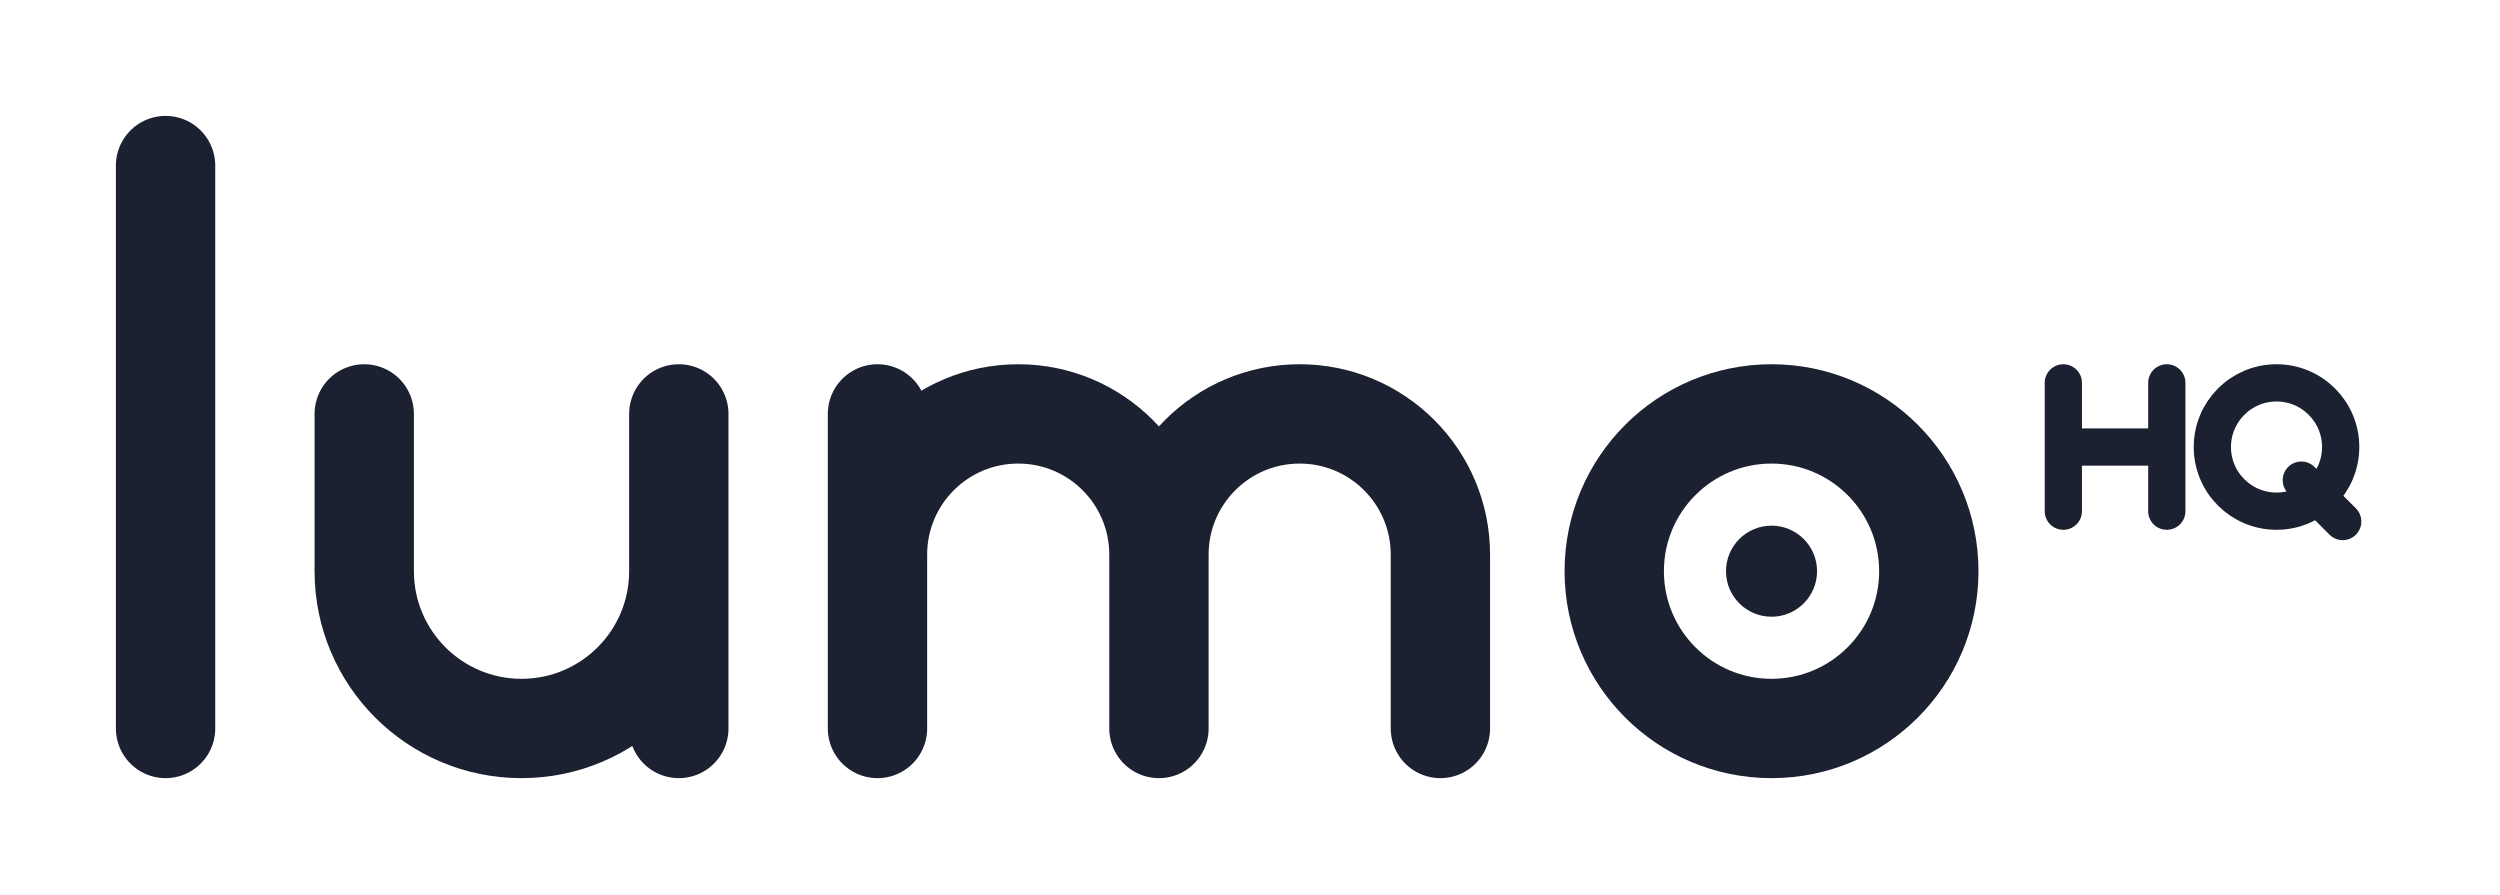
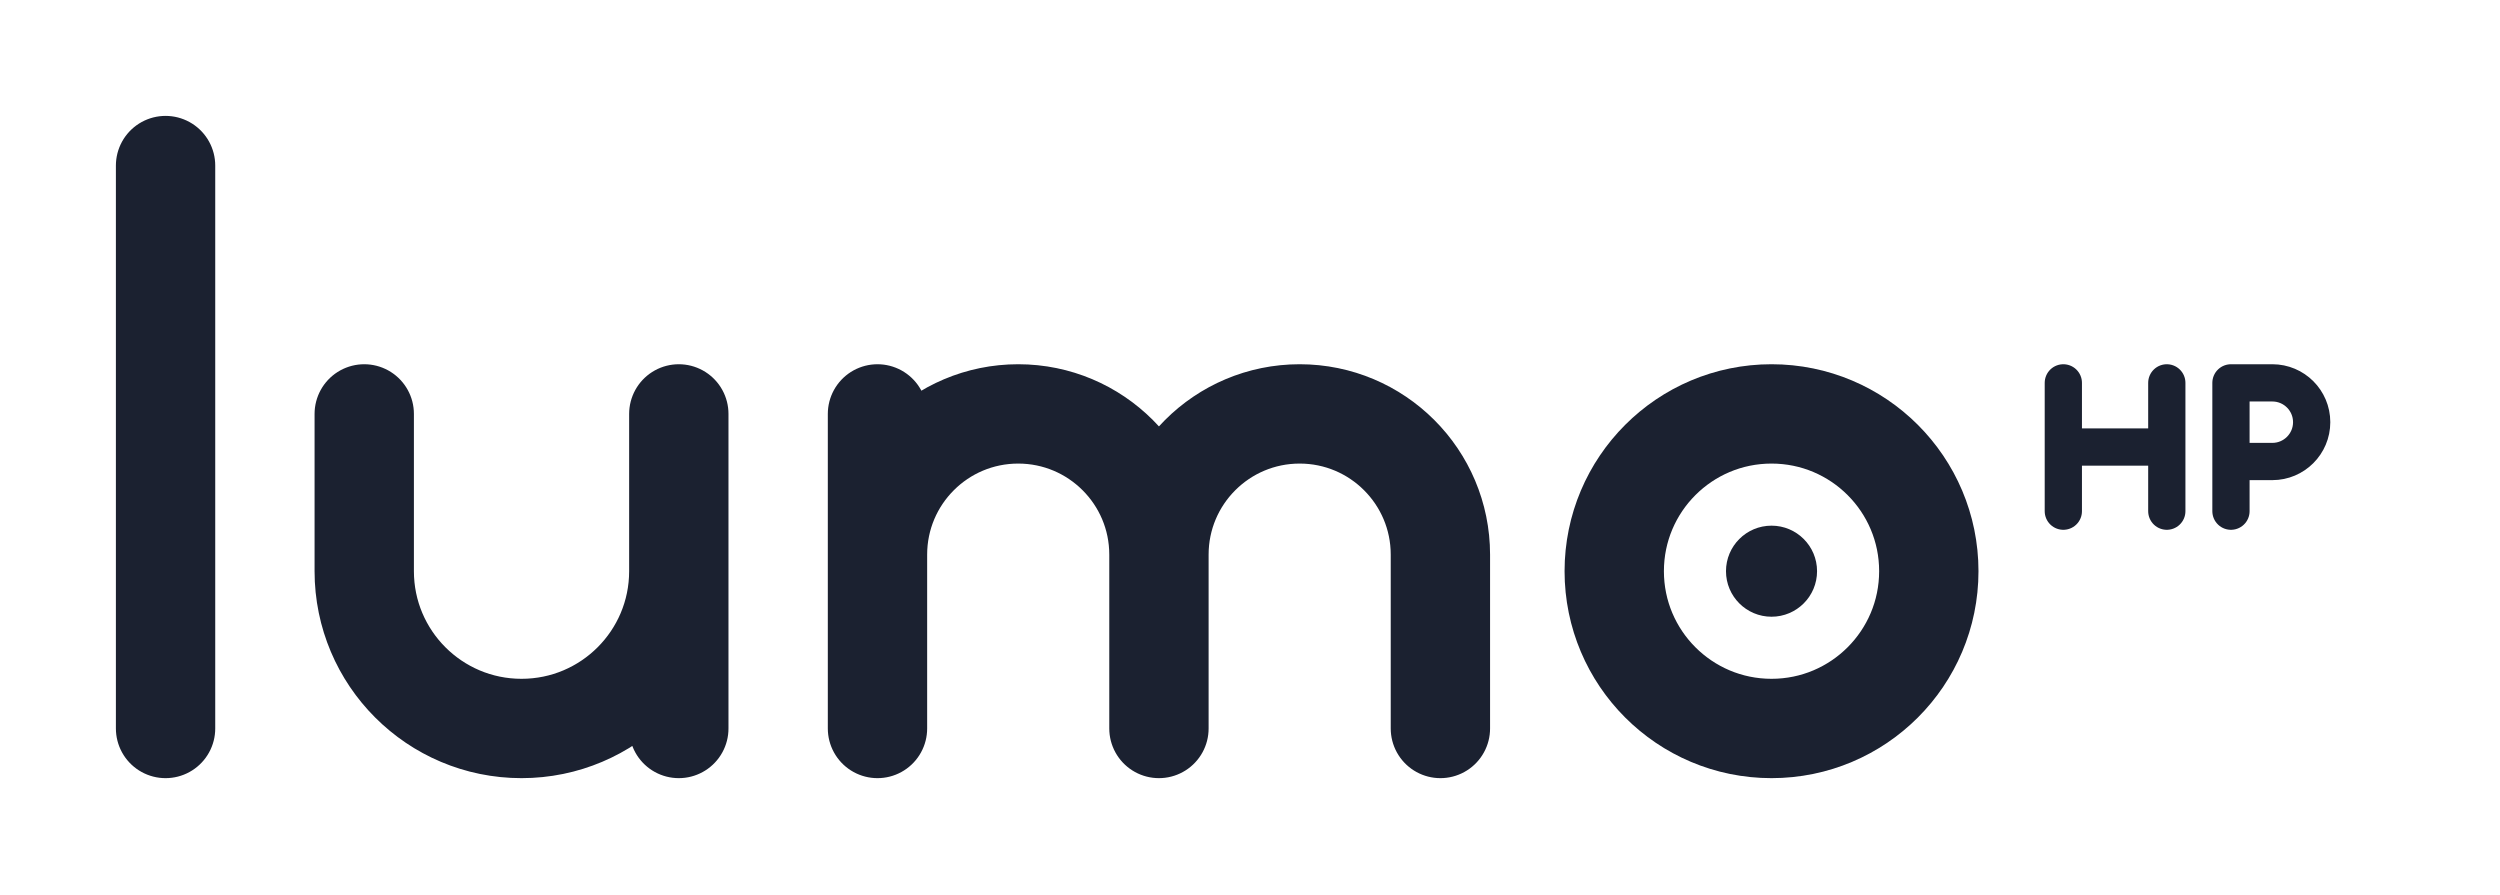
<svg xmlns="http://www.w3.org/2000/svg" viewBox="-28 -28 604 216">
  <path d="M12.0 12.0 V148 M60 72 V110 A38 38 0 0 0 136 110 M136 72 V148 M184 72 V148 M184 106 A34 34 0 0 1 252 106 V148 M252 106 A34 34 0 0 1 320 106 V148" fill="none" stroke="#1B2130" stroke-width="24" stroke-linecap="round" stroke-linejoin="round" />
  <circle cx="400" cy="110" r="38" fill="none" stroke="#1B2130" stroke-width="24" />
  <circle cx="400" cy="110" r="11" fill="#1B2130" />
-   <path d="M470.5 64.5 V95.5 M495.5 64.5 V95.5 M470.5 80 H495.5 M522 64.5 A15.5 15.5 0 1 0 522.01 64.5 Z M528 88 L538 98" fill="none" stroke="#1B2130" stroke-width="9" stroke-linecap="round" stroke-linejoin="round" />
+   <path d="M470.5 64.5 V95.5 M495.5 64.5 V95.5 M470.5 80 H495.5 M511 95.5 V64.5 H521 A9.5 9.5 0 0 1 521 83.5 H511" fill="none" stroke="#1B2130" stroke-width="9" stroke-linecap="round" stroke-linejoin="round" />
</svg>
